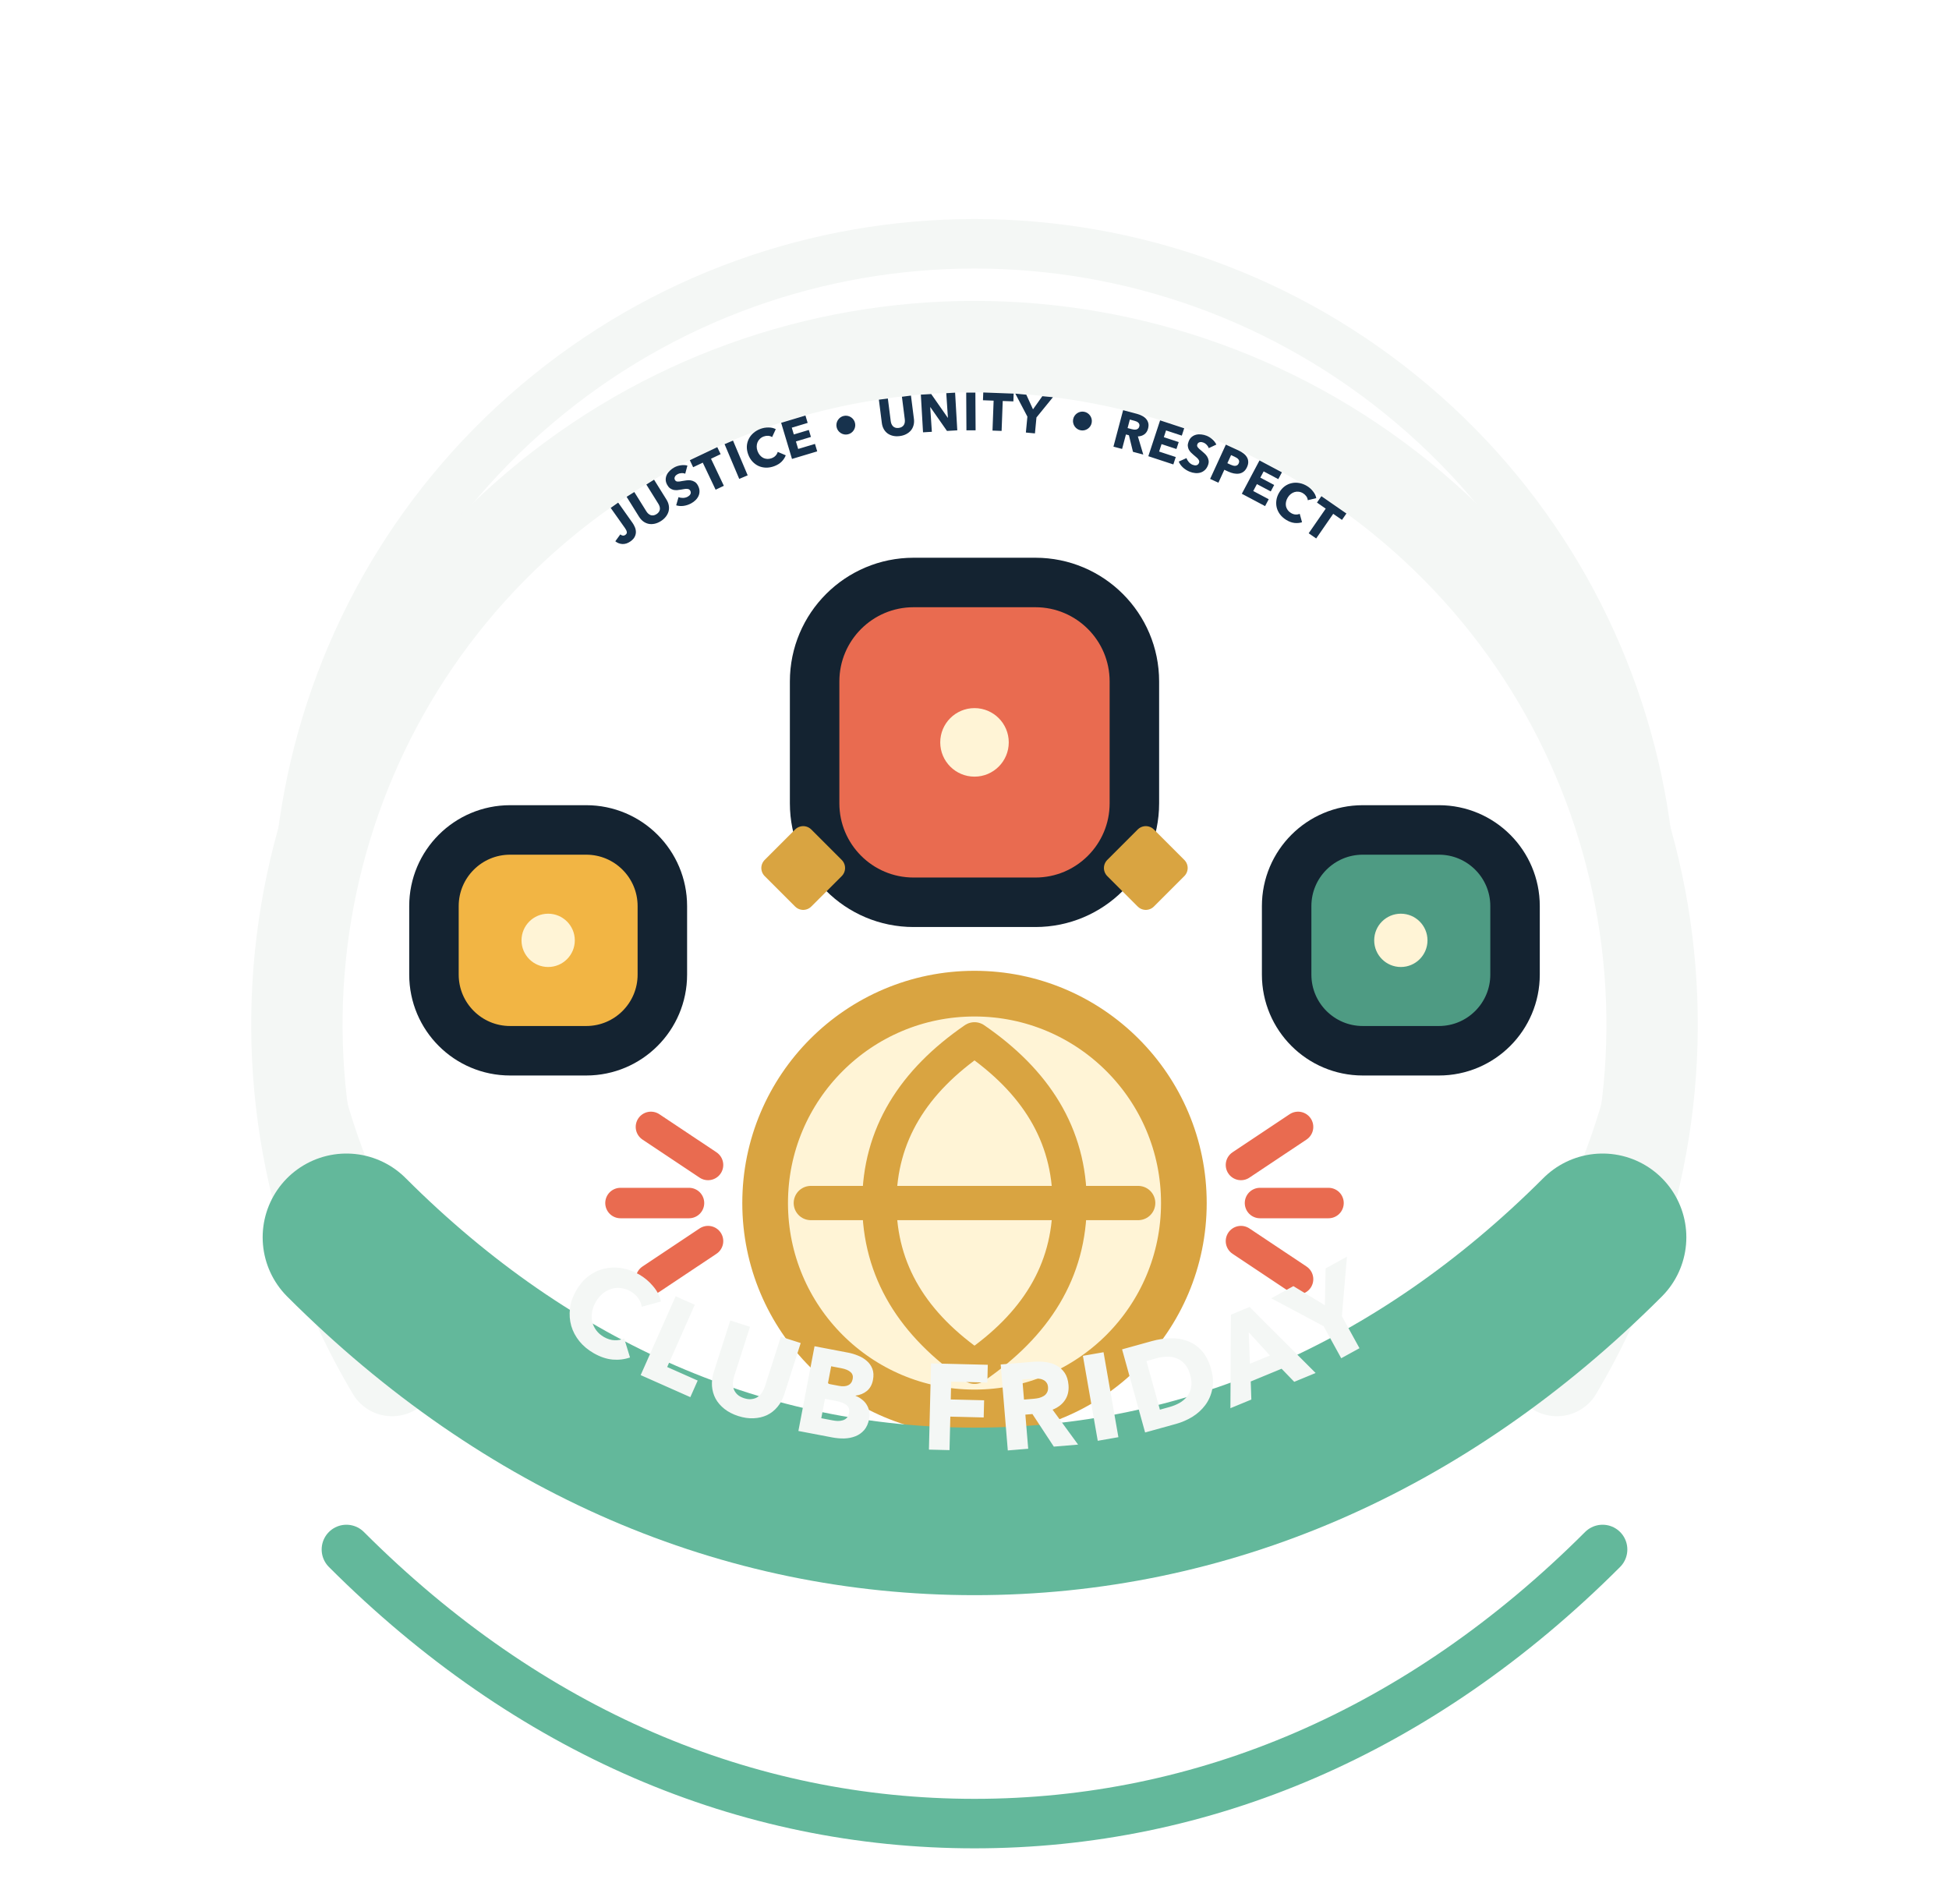
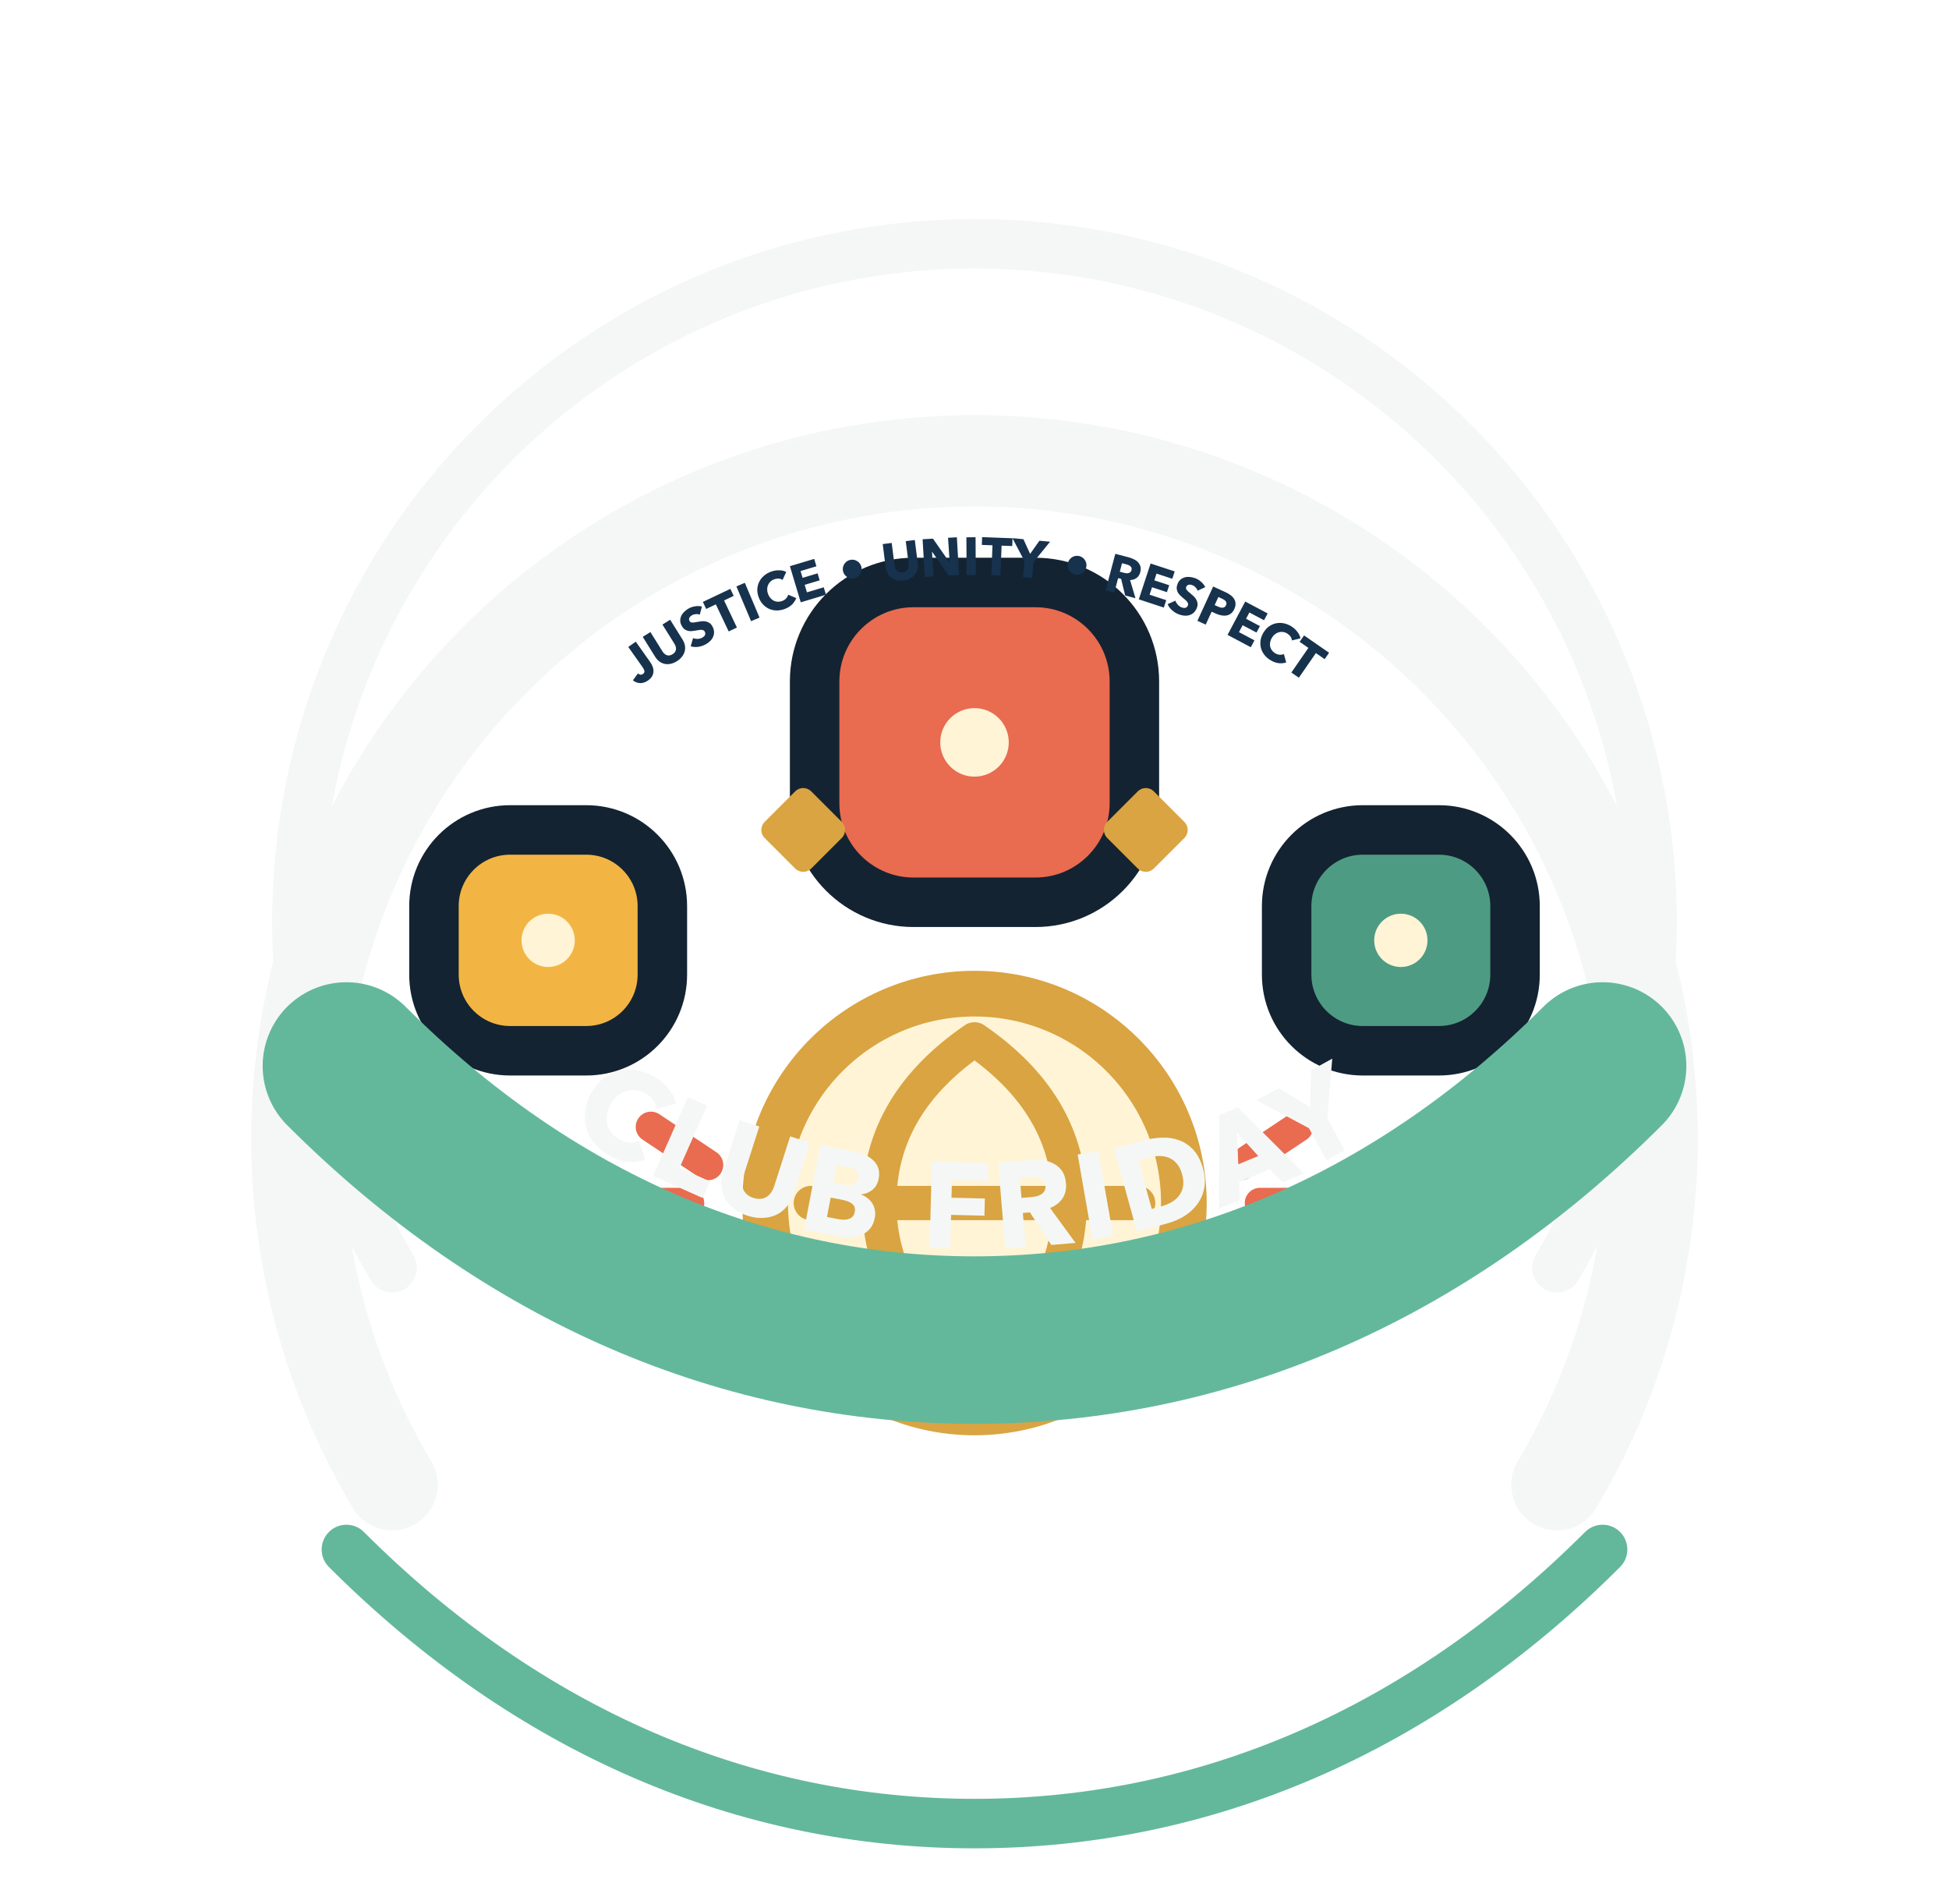
<svg xmlns="http://www.w3.org/2000/svg" viewBox="0 0 512 500" role="img" aria-labelledby="title desc" version="1.1" id="svg15">
  <g stroke="#F4F7F5" stroke-width="13" stroke-linecap="round" stroke-linejoin="round" id="g8">
    <path fill="none" stroke="#F4F7F5" d="M103 333a178 178 0 1 1 306 0" id="path1" />
    <g id="younger-member" aria-label="younger-member">
      <rect x="114" y="218" width="60" height="58" rx="20" fill="#F2B544" stroke="#142331" id="rect1" />
      <circle cx="144" cy="247" r="7" fill="#FFF4D6" stroke="none" id="circle1" />
    </g>
    <g id="adult-member" aria-label="adult-member">
      <rect x="214" y="153" width="84" height="84" rx="26" fill="#E96B50" stroke="#142331" id="rect2" />
      <circle cx="256" cy="195" r="9" fill="#FFF4D6" stroke="none" id="circle2" />
    </g>
    <g id="older-member" aria-label="older-member">
      <rect x="338" y="218" width="60" height="58" rx="20" fill="#4E9B83" stroke="#142331" id="rect3" />
      <circle cx="368" cy="247" r="7" fill="#FFF4D6" stroke="none" id="circle3" />
    </g>
    <circle cx="256" cy="316" r="55" fill="#FFF4D6" stroke="#D9A441" stroke-width="12" id="circle4" />
    <path fill="none" stroke="#D9A441" stroke-width="9" d="M256 273c-16 11-25 25-25 43s9 32 25 43m0-86c16 11 25 25 25 43s-9 32-25 43m-43-43h86" id="path4" />
    <path fill="none" stroke="#E96B50" stroke-width="8" d="M181 316h-18M186 306l-15-10M186 326l-15 10M331 316h18M326 306l15-10M326 326l15 10" id="path5" />
    <path fill="none" stroke="#63B89B" d="M91 407c48 48 105 72 165 72s117-24 165-72" id="path6" />
-     <path fill="#D9A441" stroke="#D9A441" stroke-width="6" d="m211 220 8 8-8 8-8-8z" id="path7" />
-     <path fill="#D9A441" stroke="#D9A441" stroke-width="6" d="m301 220 8 8-8 8-8-8z" id="path8" />
+     <path fill="#D9A441" stroke="#D9A441" stroke-width="6" d="m211 210 8 8-8 8-8-8z" id="path7" />
+     <path fill="#D9A441" stroke="#D9A441" stroke-width="6" d="m301 210 8 8-8 8-8-8z" id="path8" />
  </g>
  <defs id="defs8">
-     <path id="motto-arc" d="M103 360a178 178 0 1 1 306 0" />
-     <path id="name-arc" d="M91 325c48 48 105 72 165 72s117-24 165-72" />
+     <path id="motto-arc" d="M103 390a178 178 0 1 1 306 0" />
+     <path id="name-arc" d="M91 280c48 48 105 72 165 72s117-24 165-72" />
  </defs>
-   <path d="M103 360a178 178 0 1 1 306 0" fill="none" stroke="#F4F7F5" stroke-width="24" stroke-linecap="round" id="path9" />
-   <path d="M91 325c48 48 105 72 165 72s117-24 165-72" fill="none" stroke="#63B89B" stroke-width="44" stroke-linecap="round" id="path10" />
+   <path d="M103 390a178 178 0 1 1 306 0" fill="none" stroke="#F4F7F5" stroke-width="24" stroke-linecap="round" id="path9" />
+   <path d="M91 280c48 48 105 72 165 72s117-24 165-72" fill="none" stroke="#63B89B" stroke-width="44" stroke-linecap="round" id="path10" />
  <g font-family="Avenir Next, Trebuchet MS, Arial, sans-serif" text-anchor="middle" id="g15">
    <g id="text14" style="font-weight:700;font-size:14px;letter-spacing:1.5" aria-label="JUSTICE•UNITY•RESPECT">
-       <path style="fill:#17324d" d="m 166.165,137.345 q 0.34,0.48 0.597,1.087 0.269,0.598 0.287,1.254 0.022,0.636 -0.302,1.294 -0.312,0.65 -1.135,1.232 -1.029,0.728 -2.086,0.687 -1.066,-0.052 -1.885,-0.724 l 1.313,-1.804 q 0.306,0.263 0.65,0.312 0.355,0.041 0.663,-0.178 0.48,-0.34 0.394,-0.776 -0.074,-0.445 -0.455,-0.982 l -3.777,-5.337 1.966,-1.391 3.769,5.325 z m 8.923,-6.108 q 0.474,0.76 0.605,1.553 0.136,0.773 -0.058,1.521 -0.201,0.736 -0.723,1.408 -0.51,0.664 -1.329,1.175 -0.832,0.519 -1.652,0.684 -0.821,0.165 -1.558,0.015 -0.745,-0.163 -1.379,-0.625 -0.642,-0.474 -1.116,-1.234 l -3.267,-5.239 2.02,-1.259 3.163,5.073 q 0.215,0.344 0.491,0.602 0.288,0.25 0.621,0.388 0.338,0.119 0.724,0.076 0.398,-0.05 0.825,-0.317 0.428,-0.267 0.636,-0.594 0.22,-0.335 0.262,-0.691 0.035,-0.368 -0.075,-0.729 -0.109,-0.361 -0.324,-0.705 l -3.163,-5.073 2.031,-1.267 3.267,5.239 z m 4.921,-6.804 q -0.458,-0.198 -1.008,-0.154 -0.544,0.025 -0.95,0.245 -0.209,0.114 -0.411,0.271 -0.189,0.15 -0.301,0.355 -0.119,0.192 -0.148,0.431 -0.024,0.22 0.116,0.478 0.12,0.221 0.287,0.322 0.179,0.094 0.411,0.111 0.245,0.011 0.544,-0.025 0.293,-0.048 0.654,-0.116 0.523,-0.093 1.103,-0.169 0.573,-0.088 1.127,-0.007 0.554,0.082 1.053,0.384 0.492,0.29 0.846,0.942 0.407,0.751 0.425,1.458 0.023,0.688 -0.251,1.299 -0.274,0.611 -0.783,1.11 -0.509,0.5 -1.149,0.847 -0.935,0.508 -1.982,0.662 -1.054,0.142 -1.96,-0.147 l 0.616,-2.151 q 0.534,0.22 1.197,0.21 0.669,-0.029 1.186,-0.309 0.234,-0.127 0.429,-0.296 0.195,-0.169 0.295,-0.367 0.112,-0.204 0.11,-0.442 -0.002,-0.238 -0.142,-0.496 -0.134,-0.246 -0.35,-0.352 -0.217,-0.105 -0.524,-0.114 -0.302,-0.027 -0.706,0.049 -0.399,0.057 -0.903,0.156 -0.492,0.092 -0.998,0.128 -0.494,0.029 -0.967,-0.08 -0.468,-0.128 -0.885,-0.427 -0.412,-0.318 -0.732,-0.909 -0.394,-0.726 -0.379,-1.403 0.015,-0.677 0.314,-1.27 0.299,-0.593 0.822,-1.068 0.516,-0.487 1.131,-0.821 0.738,-0.401 1.648,-0.544 0.922,-0.15 1.788,0.065 z m 6.771,-3.936 3.375,7.107 -2.163,1.027 -3.375,-7.107 -2.529,1.201 -0.877,-1.846 7.221,-3.429 0.877,1.846 z m 7.417,5.295 -3.856,-9.131 2.218,-0.937 3.856,9.131 z m 12.221,-6.196 q -0.358,0.936 -1.11,1.689 -0.758,0.74 -1.941,1.174 -1.078,0.395 -2.128,0.377 -1.037,-0.022 -1.944,-0.421 -0.911,-0.412 -1.625,-1.179 -0.714,-0.767 -1.114,-1.858 -0.41,-1.117 -0.361,-2.164 0.062,-1.052 0.514,-1.933 0.447,-0.895 1.242,-1.574 0.795,-0.679 1.86,-1.069 0.986,-0.361 2.062,-0.353 1.085,-0.01 1.922,0.444 l -0.966,2.084 q -0.474,-0.318 -1.064,-0.341 -0.59,-0.022 -1.129,0.175 -0.592,0.217 -1.009,0.623 -0.409,0.389 -0.624,0.9 -0.215,0.511 -0.22,1.109 -0.009,0.585 0.217,1.203 0.231,0.631 0.621,1.084 0.39,0.454 0.871,0.709 0.49,0.238 1.053,0.27 0.563,0.032 1.142,-0.18 0.67,-0.246 1.074,-0.692 0.403,-0.446 0.551,-0.977 l 2.104,0.899 z m 1.637,0.952 -2.85,-9.493 6.383,-1.916 0.584,1.944 -4.17,1.252 0.535,1.783 3.942,-1.183 0.551,1.837 -3.942,1.183 0.592,1.971 4.412,-1.324 0.588,1.958 z" id="path15" />
-       <path style="fill:#17324d" d="m 224.62,111.146 q 0.109,0.506 0.011,0.986 -0.098,0.479 -0.355,0.878 -0.258,0.399 -0.655,0.685 -0.397,0.286 -0.903,0.395 -0.506,0.109 -0.986,0.011 -0.479,-0.098 -0.878,-0.355 -0.399,-0.258 -0.685,-0.655 -0.286,-0.397 -0.395,-0.903 -0.109,-0.506 -0.011,-0.986 0.098,-0.479 0.355,-0.878 0.258,-0.399 0.655,-0.685 0.397,-0.286 0.903,-0.395 0.506,-0.109 0.986,-0.011 0.479,0.098 0.878,0.355 0.399,0.258 0.685,0.655 0.286,0.397 0.395,0.903 z" id="path16" />
-       <path style="fill:#17324d" d="m 240.087,110.033 q 0.113,0.889 -0.099,1.664 -0.2,0.759 -0.688,1.358 -0.49,0.584 -1.245,0.977 -0.741,0.39 -1.699,0.512 -0.972,0.124 -1.787,-0.069 -0.815,-0.193 -1.422,-0.638 -0.609,-0.459 -0.992,-1.144 -0.385,-0.699 -0.498,-1.588 l -0.778,-6.125 2.361,-0.3 0.754,5.93 q 0.051,0.403 0.194,0.751 0.157,0.347 0.402,0.612 0.258,0.25 0.626,0.372 0.382,0.121 0.882,0.057 0.5,-0.064 0.826,-0.274 0.34,-0.213 0.527,-0.519 0.185,-0.32 0.236,-0.693 0.051,-0.373 1.6e-4,-0.776 l -0.754,-5.93 2.375,-0.302 0.778,6.125 z m 8.68,3.158 -4.358,-6.24 -0.042,0.002 0.431,6.468 -2.32,0.134 -0.573,-9.895 2.725,-0.158 4.343,6.227 0.042,-0.002 -0.43,-6.454 2.32,-0.134 0.573,9.895 z m 5.114,-0.148 -0.058,-9.912 2.408,-0.014 0.058,9.912 z m 9.534,-7.715 -0.295,7.862 -2.392,-0.09 0.295,-7.862 -2.798,-0.105 0.076,-2.043 7.988,0.299 -0.076,2.043 z m 8.861,4.33 -0.397,4.181 -2.383,-0.226 0.397,-4.181 -3.168,-6.038 2.885,0.274 1.758,3.851 2.451,-3.452 2.787,0.264 z" id="path17" />
-       <path style="fill:#17324d" d="m 286.788,111.029 q -0.091,0.51 -0.363,0.916 -0.272,0.406 -0.662,0.678 -0.39,0.272 -0.865,0.386 -0.476,0.114 -0.985,0.023 -0.51,-0.091 -0.916,-0.363 -0.406,-0.272 -0.678,-0.662 -0.272,-0.39 -0.386,-0.865 -0.114,-0.476 -0.023,-0.985 0.091,-0.51 0.363,-0.916 0.272,-0.406 0.662,-0.678 0.39,-0.272 0.865,-0.386 0.476,-0.114 0.985,-0.023 0.51,0.091 0.916,0.363 0.406,0.272 0.678,0.662 0.272,0.39 0.386,0.865 0.114,0.476 0.023,0.985 z" id="path18" />
-       <path style="fill:#17324d" d="m 297.63,118.681 -1.062,-4.352 -0.785,-0.208 -1.009,3.802 -2.273,-0.603 2.542,-9.581 3.654,0.969 q 0.69,0.183 1.3,0.504 0.627,0.311 1.052,0.786 0.438,0.478 0.602,1.116 0.164,0.637 -0.055,1.463 -0.258,0.974 -0.962,1.497 -0.704,0.523 -1.713,0.56 l 1.416,4.764 z m 1.668,-6.669 q 0.09,-0.338 -0.005,-0.581 -0.078,-0.252 -0.279,-0.422 -0.184,-0.179 -0.458,-0.295 -0.26,-0.112 -0.517,-0.181 l -1.231,-0.327 -0.592,2.233 1.096,0.291 q 0.284,0.075 0.593,0.114 0.312,0.025 0.588,-0.032 0.276,-0.057 0.486,-0.248 0.223,-0.187 0.32,-0.552 z m 2.365,7.819 3.096,-9.416 6.331,2.082 -0.634,1.928 -4.136,-1.36 -0.582,1.769 3.91,1.286 -0.599,1.822 -3.91,-1.286 -0.643,1.955 4.376,1.439 -0.638,1.942 z m 15.867,-2.116 q -0.144,-0.477 -0.531,-0.87 -0.369,-0.4 -0.8,-0.569 -0.222,-0.087 -0.472,-0.14 -0.237,-0.048 -0.465,-0.002 -0.223,0.033 -0.425,0.164 -0.184,0.124 -0.291,0.397 -0.092,0.235 -0.062,0.427 0.043,0.197 0.18,0.386 0.15,0.194 0.369,0.4 0.225,0.193 0.51,0.425 0.408,0.34 0.84,0.735 0.437,0.382 0.732,0.858 0.295,0.476 0.385,1.053 0.095,0.563 -0.175,1.254 -0.311,0.795 -0.841,1.264 -0.511,0.461 -1.155,0.645 -0.643,0.184 -1.354,0.116 -0.71,-0.068 -1.388,-0.333 -0.991,-0.388 -1.784,-1.089 -0.788,-0.714 -1.15,-1.593 l 2.042,-0.914 q 0.176,0.55 0.611,1.051 0.453,0.493 1.001,0.708 0.248,0.097 0.503,0.137 0.255,0.04 0.47,-0.011 0.228,-0.046 0.409,-0.201 0.181,-0.155 0.288,-0.428 0.102,-0.261 0.043,-0.494 -0.059,-0.234 -0.25,-0.474 -0.173,-0.248 -0.492,-0.509 -0.301,-0.268 -0.701,-0.59 -0.387,-0.317 -0.741,-0.681 -0.341,-0.359 -0.562,-0.791 -0.203,-0.44 -0.244,-0.952 -0.022,-0.52 0.223,-1.146 0.301,-0.769 0.828,-1.194 0.527,-0.425 1.173,-0.578 0.646,-0.153 1.346,-0.059 0.705,0.081 1.357,0.336 0.782,0.306 1.478,0.91 0.709,0.608 1.102,1.409 z m 10.061,4.981 q -0.362,0.789 -0.906,1.202 -0.538,0.4 -1.186,0.503 -0.648,0.103 -1.367,-0.042 -0.719,-0.145 -1.419,-0.466 l -1.082,-0.496 -1.558,3.398 -2.176,-0.998 4.133,-9.009 3.309,1.518 q 0.738,0.339 1.304,0.783 0.585,0.438 0.904,0.984 0.338,0.54 0.36,1.197 0.041,0.65 -0.315,1.426 z m -2.182,-0.985 q 0.146,-0.318 0.112,-0.58 -0.034,-0.262 -0.198,-0.476 -0.164,-0.214 -0.426,-0.38 -0.25,-0.161 -0.542,-0.295 l -0.954,-0.438 -0.975,2.125 0.916,0.42 q 0.305,0.14 0.609,0.218 0.303,0.077 0.578,0.05 0.287,-0.022 0.508,-0.167 0.226,-0.158 0.372,-0.476 z m 0.817,7.986 4.643,-8.757 5.888,3.122 -0.951,1.794 -3.847,-2.04 -0.872,1.645 3.636,1.928 -0.898,1.695 -3.636,-1.928 -0.964,1.818 4.069,2.158 -0.957,1.806 z m 15.819,7.479 q -0.955,0.303 -2.013,0.184 -1.051,-0.132 -2.127,-0.787 -0.981,-0.597 -1.621,-1.43 -0.628,-0.825 -0.882,-1.783 -0.246,-0.969 -0.09,-2.005 0.156,-1.036 0.76,-2.029 0.619,-1.016 1.468,-1.63 0.861,-0.607 1.832,-0.802 0.979,-0.207 2.005,-0.009 1.026,0.199 1.995,0.789 0.897,0.546 1.561,1.393 0.684,0.842 0.85,1.78 l -2.232,0.542 q -0.047,-0.569 -0.397,-1.045 -0.35,-0.475 -0.84,-0.774 -0.538,-0.328 -1.116,-0.401 -0.559,-0.078 -1.093,0.072 -0.534,0.15 -1.005,0.519 -0.463,0.357 -0.806,0.919 -0.349,0.574 -0.461,1.161 -0.112,0.588 -0.012,1.124 0.119,0.531 0.445,0.992 0.326,0.461 0.852,0.781 0.61,0.371 1.21,0.409 0.6,0.037 1.108,-0.178 l 0.607,2.206 z m 8.191,-2.209 -4.477,6.47 -1.969,-1.362 4.477,-6.47 -2.302,-1.593 1.163,-1.681 6.573,4.549 -1.163,1.681 z" id="path19" />
+       <path style="fill:#17324d" d="m 170.786,173.875 q 0.34,0.48 0.597,1.087 0.269,0.598 0.287,1.254 0.022,0.636 -0.302,1.294 -0.312,0.65 -1.135,1.232 -1.029,0.728 -2.086,0.687 -1.066,-0.052 -1.885,-0.724 l 1.313,-1.804 q 0.306,0.263 0.65,0.312 0.355,0.041 0.663,-0.178 0.48,-0.34 0.394,-0.776 -0.074,-0.445 -0.455,-0.982 l -3.777,-5.337 1.966,-1.391 3.769,5.325 z m 8.535,-5.85 q 0.474,0.76 0.605,1.553 0.136,0.773 -0.058,1.521 -0.201,0.736 -0.723,1.408 -0.51,0.664 -1.329,1.175 -0.832,0.519 -1.652,0.684 -0.821,0.165 -1.558,0.015 -0.745,-0.163 -1.379,-0.625 -0.642,-0.474 -1.116,-1.234 l -3.267,-5.239 2.02,-1.259 3.163,5.073 q 0.215,0.345 0.491,0.602 0.288,0.25 0.621,0.388 0.338,0.119 0.724,0.076 0.398,-0.05 0.825,-0.317 0.428,-0.267 0.636,-0.594 0.22,-0.335 0.262,-0.691 0.035,-0.368 -0.075,-0.729 -0.109,-0.361 -0.324,-0.705 l -3.163,-5.073 2.031,-1.267 3.267,5.239 z m 4.505,-6.561 q -0.458,-0.198 -1.008,-0.154 -0.544,0.025 -0.95,0.245 -0.209,0.114 -0.411,0.271 -0.189,0.15 -0.301,0.355 -0.119,0.192 -0.148,0.431 -0.024,0.22 0.116,0.478 0.12,0.221 0.287,0.322 0.179,0.094 0.411,0.111 0.245,0.011 0.544,-0.025 0.293,-0.048 0.654,-0.116 0.523,-0.093 1.103,-0.169 0.573,-0.088 1.127,-0.007 0.554,0.082 1.053,0.384 0.492,0.29 0.846,0.942 0.407,0.751 0.425,1.458 0.023,0.688 -0.251,1.299 -0.274,0.611 -0.783,1.11 -0.509,0.5 -1.149,0.847 -0.935,0.508 -1.982,0.662 -1.054,0.142 -1.96,-0.147 l 0.616,-2.151 q 0.534,0.22 1.197,0.21 0.669,-0.029 1.186,-0.309 0.234,-0.127 0.429,-0.296 0.195,-0.169 0.295,-0.367 0.112,-0.204 0.11,-0.442 -0.002,-0.238 -0.142,-0.496 -0.134,-0.246 -0.35,-0.352 -0.217,-0.105 -0.524,-0.114 -0.302,-0.027 -0.706,0.049 -0.399,0.057 -0.903,0.156 -0.492,0.092 -0.998,0.128 -0.494,0.029 -0.967,-0.08 -0.468,-0.128 -0.885,-0.427 -0.412,-0.318 -0.732,-0.909 -0.394,-0.726 -0.379,-1.403 0.015,-0.677 0.314,-1.27 0.299,-0.593 0.822,-1.068 0.516,-0.487 1.131,-0.821 0.738,-0.401 1.648,-0.544 0.922,-0.15 1.788,0.065 z m 6.386,-3.74 3.375,7.107 -2.163,1.027 -3.375,-7.107 -2.529,1.201 -0.877,-1.846 7.221,-3.43 0.877,1.846 z m 7.097,5.438 -3.856,-9.131 2.218,-0.937 3.856,9.131 z m 11.862,-6.055 q -0.358,0.936 -1.11,1.689 -0.758,0.74 -1.941,1.174 -1.078,0.395 -2.128,0.377 -1.037,-0.022 -1.944,-0.421 -0.911,-0.412 -1.625,-1.179 -0.714,-0.767 -1.114,-1.858 -0.41,-1.117 -0.361,-2.164 0.062,-1.052 0.514,-1.933 0.447,-0.895 1.242,-1.574 0.795,-0.679 1.86,-1.069 0.986,-0.361 2.062,-0.353 1.085,-0.01 1.922,0.444 l -0.966,2.084 q -0.474,-0.318 -1.064,-0.341 -0.59,-0.022 -1.129,0.175 -0.592,0.217 -1.009,0.623 -0.409,0.389 -0.624,0.9 -0.215,0.511 -0.22,1.109 -0.009,0.585 0.217,1.203 0.231,0.631 0.621,1.084 0.39,0.454 0.871,0.709 0.49,0.238 1.053,0.27 0.563,0.032 1.142,-0.18 0.67,-0.246 1.074,-0.692 0.403,-0.446 0.551,-0.977 l 2.104,0.899 z m 1.184,1.103 -2.85,-9.493 6.383,-1.916 0.584,1.944 -4.17,1.252 0.535,1.783 3.942,-1.183 0.551,1.837 -3.942,1.183 0.592,1.971 4.412,-1.324 0.588,1.958 z" id="path15" />
+       <path style="fill:#17324d" d="m 226.3,148.968 q 0.109,0.506 0.011,0.986 -0.098,0.479 -0.355,0.878 -0.258,0.399 -0.655,0.685 -0.397,0.286 -0.903,0.395 -0.506,0.109 -0.986,0.011 -0.479,-0.098 -0.878,-0.355 -0.399,-0.258 -0.685,-0.655 -0.286,-0.397 -0.395,-0.903 -0.109,-0.506 -0.011,-0.986 0.098,-0.479 0.355,-0.878 0.258,-0.399 0.655,-0.685 0.397,-0.286 0.903,-0.395 0.506,-0.109 0.986,-0.011 0.479,0.098 0.878,0.355 0.399,0.258 0.685,0.655 0.286,0.397 0.395,0.903 z" id="path16" />
+       <path style="fill:#17324d" d="m 241.096,147.969 q 0.113,0.889 -0.099,1.664 -0.2,0.759 -0.688,1.358 -0.49,0.584 -1.245,0.977 -0.741,0.39 -1.699,0.512 -0.972,0.124 -1.787,-0.069 -0.815,-0.193 -1.422,-0.638 -0.609,-0.459 -0.992,-1.144 -0.385,-0.699 -0.498,-1.588 l -0.778,-6.125 2.361,-0.3 0.754,5.93 q 0.051,0.403 0.194,0.751 0.157,0.347 0.402,0.612 0.258,0.25 0.626,0.372 0.382,0.121 0.882,0.057 0.5,-0.064 0.826,-0.274 0.34,-0.213 0.527,-0.519 0.185,-0.32 0.236,-0.693 0.051,-0.373 1.6e-4,-0.776 l -0.754,-5.93 2.375,-0.302 0.778,6.125 z m 8.134,3.208 -4.358,-6.24 -0.042,0.002 0.431,6.468 -2.32,0.134 -0.573,-9.895 2.725,-0.158 4.343,6.227 0.042,-0.002 -0.43,-6.454 2.32,-0.134 0.573,9.895 z m 4.698,-0.134 -0.058,-9.912 2.408,-0.014 0.058,9.912 z m 9.187,-7.72 -0.295,7.862 -2.392,-0.09 0.295,-7.862 -2.798,-0.105 0.076,-2.043 7.988,0.299 -0.076,2.043 z m 8.405,4.3 -0.397,4.181 -2.383,-0.226 0.397,-4.181 -3.168,-6.038 2.885,0.274 1.758,3.851 2.451,-3.452 2.787,0.264 z" id="path17" />
+       <path style="fill:#17324d" d="m 285.379,148.904 q -0.091,0.51 -0.363,0.916 -0.272,0.406 -0.662,0.678 -0.39,0.272 -0.865,0.386 -0.476,0.114 -0.985,0.023 -0.51,-0.091 -0.916,-0.363 -0.406,-0.272 -0.678,-0.662 -0.272,-0.39 -0.386,-0.865 -0.114,-0.476 -0.023,-0.985 0.091,-0.51 0.363,-0.916 0.272,-0.406 0.662,-0.678 0.39,-0.272 0.865,-0.386 0.476,-0.114 0.985,-0.023 0.51,0.091 0.916,0.363 0.406,0.272 0.678,0.662 0.272,0.39 0.386,0.865 0.114,0.476 0.023,0.985 z" id="path18" />
+       <path style="fill:#17324d" d="m 295.579,156.413 -1.062,-4.352 -0.785,-0.208 -1.009,3.802 -2.273,-0.603 2.542,-9.581 3.654,0.969 q 0.69,0.183 1.3,0.504 0.627,0.311 1.052,0.786 0.438,0.478 0.602,1.116 0.164,0.637 -0.055,1.463 -0.258,0.974 -0.962,1.497 -0.704,0.523 -1.713,0.56 l 1.416,4.764 z m 1.668,-6.669 q 0.09,-0.338 -0.005,-0.581 -0.078,-0.252 -0.279,-0.422 -0.184,-0.179 -0.458,-0.295 -0.26,-0.112 -0.517,-0.181 l -1.231,-0.327 -0.592,2.233 1.096,0.291 q 0.284,0.075 0.593,0.114 0.312,0.025 0.588,-0.032 0.276,-0.057 0.486,-0.248 0.223,-0.187 0.32,-0.552 z m 1.917,7.686 3.096,-9.416 6.331,2.082 -0.634,1.928 -4.136,-1.36 -0.582,1.769 3.91,1.286 -0.599,1.822 -3.91,-1.286 -0.643,1.955 4.376,1.439 -0.638,1.942 z m 15.449,-2.267 q -0.144,-0.477 -0.531,-0.87 -0.369,-0.4 -0.8,-0.569 -0.222,-0.087 -0.472,-0.14 -0.237,-0.048 -0.465,-0.002 -0.223,0.033 -0.425,0.164 -0.184,0.124 -0.291,0.397 -0.092,0.235 -0.062,0.427 0.043,0.197 0.18,0.386 0.15,0.194 0.369,0.4 0.225,0.193 0.51,0.425 0.408,0.34 0.84,0.735 0.437,0.382 0.732,0.858 0.295,0.476 0.385,1.053 0.095,0.563 -0.175,1.254 -0.311,0.795 -0.841,1.264 -0.511,0.461 -1.155,0.645 -0.643,0.184 -1.354,0.116 -0.71,-0.068 -1.388,-0.333 -0.991,-0.388 -1.784,-1.089 -0.788,-0.714 -1.15,-1.593 l 2.042,-0.914 q 0.176,0.55 0.611,1.051 0.453,0.493 1.001,0.708 0.248,0.097 0.503,0.137 0.255,0.04 0.47,-0.011 0.228,-0.046 0.409,-0.201 0.181,-0.155 0.288,-0.428 0.102,-0.261 0.043,-0.494 -0.059,-0.234 -0.25,-0.474 -0.173,-0.248 -0.492,-0.509 -0.301,-0.268 -0.701,-0.59 -0.387,-0.317 -0.741,-0.681 -0.341,-0.359 -0.562,-0.791 -0.203,-0.44 -0.244,-0.952 -0.022,-0.52 0.223,-1.146 0.301,-0.769 0.828,-1.194 0.527,-0.425 1.173,-0.578 0.646,-0.153 1.346,-0.059 0.705,0.081 1.357,0.336 0.782,0.306 1.478,0.91 0.709,0.608 1.102,1.409 z m 9.642,4.803 q -0.362,0.789 -0.906,1.202 -0.538,0.4 -1.186,0.503 -0.648,0.103 -1.367,-0.042 -0.719,-0.145 -1.419,-0.466 l -1.082,-0.496 -1.558,3.398 -2.176,-0.998 4.133,-9.009 3.309,1.518 q 0.738,0.339 1.304,0.783 0.585,0.438 0.904,0.984 0.338,0.54 0.36,1.197 0.041,0.65 -0.315,1.426 z m -2.182,-0.985 q 0.146,-0.318 0.112,-0.58 -0.034,-0.262 -0.198,-0.476 -0.164,-0.214 -0.426,-0.38 -0.25,-0.161 -0.542,-0.295 l -0.954,-0.438 -0.975,2.125 0.916,0.42 q 0.305,0.14 0.609,0.218 0.303,0.077 0.578,0.05 0.287,-0.022 0.508,-0.167 0.226,-0.158 0.372,-0.476 z m 0.405,7.782 4.643,-8.757 5.888,3.122 -0.951,1.794 -3.847,-2.04 -0.872,1.645 3.636,1.928 -0.898,1.695 -3.636,-1.928 -0.964,1.818 4.069,2.158 -0.957,1.806 z m 15.406,7.244 q -0.955,0.303 -2.013,0.184 -1.051,-0.132 -2.127,-0.787 -0.981,-0.597 -1.621,-1.43 -0.628,-0.825 -0.882,-1.783 -0.246,-0.969 -0.09,-2.005 0.156,-1.036 0.76,-2.029 0.619,-1.016 1.468,-1.63 0.861,-0.607 1.832,-0.802 0.979,-0.207 2.005,-0.009 1.026,0.199 1.995,0.789 0.897,0.546 1.561,1.393 0.684,0.842 0.85,1.78 l -2.232,0.542 q -0.047,-0.569 -0.397,-1.045 -0.35,-0.475 -0.84,-0.774 -0.538,-0.328 -1.116,-0.401 -0.559,-0.078 -1.093,0.072 -0.534,0.15 -1.005,0.519 -0.463,0.357 -0.806,0.919 -0.349,0.574 -0.461,1.161 -0.112,0.588 -0.012,1.124 0.119,0.531 0.445,0.992 0.326,0.461 0.852,0.781 0.61,0.371 1.21,0.409 0.6,0.037 1.108,-0.178 l 0.607,2.206 z m 7.799,-2.463 -4.477,6.47 -1.969,-1.362 4.477,-6.47 -2.302,-1.593 1.163,-1.681 6.573,4.549 -1.163,1.681 z" id="path19" />
    </g>
-     <path d="m 165.504,356.565 q -2.162,0.757 -4.588,0.553 -2.41,-0.231 -4.912,-1.657 -2.28,-1.299 -3.798,-3.159 -1.491,-1.844 -2.132,-4.014 -0.626,-2.198 -0.339,-4.576 0.287,-2.378 1.602,-4.685 1.347,-2.363 3.246,-3.822 1.927,-1.443 4.134,-1.954 2.222,-0.538 4.58,-0.152 2.358,0.386 4.61,1.669 2.085,1.188 3.659,3.08 1.618,1.879 2.061,4.01 l -5.063,1.387 q -0.144,-1.298 -0.975,-2.36 -0.831,-1.063 -1.971,-1.712 -1.251,-0.713 -2.577,-0.842 -1.282,-0.141 -2.492,0.237 -1.21,0.379 -2.261,1.253 -1.035,0.847 -1.78,2.153 -0.76,1.335 -0.977,2.684 -0.217,1.35 0.047,2.568 0.307,1.206 1.082,2.237 0.775,1.031 1.999,1.728 1.418,0.808 2.791,0.854 1.373,0.046 2.52,-0.479 l 1.534,4.999 z m 2.798,4.632 9.19,-20.708 5.031,2.233 -7.256,16.35 8.014,3.557 -1.934,4.358 z m 37.735,5.019 q -0.625,1.95 -1.813,3.351 -1.148,1.38 -2.738,2.147 -1.58,0.737 -3.522,0.82 -1.912,0.093 -4.014,-0.581 -2.133,-0.684 -3.635,-1.87 -1.501,-1.187 -2.329,-2.695 -0.817,-1.539 -0.95,-3.329 -0.122,-1.82 0.503,-3.77 l 4.306,-13.439 5.181,1.66 -4.17,13.012 q -0.283,0.884 -0.324,1.744 -0.01,0.87 0.242,1.657 0.292,0.766 0.937,1.376 0.675,0.62 1.772,0.971 1.097,0.352 1.976,0.23 0.909,-0.112 1.592,-0.565 0.693,-0.484 1.16,-1.208 0.467,-0.724 0.75,-1.608 l 4.17,-13.012 5.211,1.67 -4.306,13.439 z m 22.285,6.487 q -0.347,1.823 -1.31,2.943 -0.957,1.088 -2.295,1.615 -1.338,0.527 -2.944,0.579 -1.569,0.027 -3.172,-0.279 l -8.864,-1.69 4.242,-22.255 8.864,1.69 q 1.289,0.246 2.587,0.786 1.304,0.509 2.278,1.379 0.98,0.838 1.462,2.07 0.482,1.232 0.158,2.929 -0.353,1.855 -1.593,2.889 -1.234,1.003 -2.97,1.226 l -0.012,0.063 q 0.913,0.337 1.646,0.933 0.771,0.57 1.242,1.344 0.503,0.78 0.681,1.726 0.209,0.952 -2.3e-4,2.052 z m -4.319,-10.498 q 0.216,-1.132 -0.569,-1.802 -0.747,-0.696 -2.444,-1.02 l -2.64,-0.503 -0.875,4.589 2.892,0.551 q 1.509,0.288 2.44,-0.154 0.969,-0.467 1.196,-1.661 z m -0.961,8.971 q 0.264,-1.383 -0.672,-2.115 -0.935,-0.732 -2.664,-1.062 l -2.986,-0.569 -0.971,5.092 3.018,0.575 q 0.629,0.12 1.307,0.151 0.716,0.006 1.304,-0.175 0.62,-0.175 1.061,-0.612 0.448,-0.468 0.603,-1.286 z m 26.834,-8.253 -0.115,4.671 8.765,0.216 -0.111,4.511 -8.765,-0.216 -0.216,8.797 -5.406,-0.133 0.557,-22.649 14.907,0.367 -0.115,4.671 z m 26.96,17.06 -5.622,-8.557 -1.85,0.153 0.743,8.961 -5.358,0.444 -1.871,-22.579 8.61,-0.714 q 1.626,-0.135 3.186,0.089 1.589,0.189 2.867,0.886 1.31,0.694 2.152,1.941 0.842,1.247 1.003,3.192 0.19,2.296 -0.924,3.962 -1.114,1.666 -3.259,2.518 l 6.701,9.174 z m -1.521,-15.64 q -0.066,-0.797 -0.457,-1.247 -0.361,-0.484 -0.924,-0.694 -0.534,-0.245 -1.212,-0.285 -0.646,-0.043 -1.252,0.007 l -2.902,0.24 0.436,5.262 2.583,-0.214 q 0.67,-0.056 1.363,-0.209 0.691,-0.186 1.241,-0.52 0.55,-0.335 0.856,-0.906 0.338,-0.574 0.266,-1.435 z m 13.063,14.109 -3.901,-22.318 5.422,-0.948 3.901,22.318 z m 29.785,-18.813 q 0.795,2.868 0.296,5.264 -0.476,2.357 -1.858,4.201 -1.359,1.805 -3.37,3.059 -2.019,1.223 -4.27,1.847 l -8.141,2.256 -6.05,-21.833 7.895,-2.188 q 2.313,-0.641 4.718,-0.71 2.396,-0.1 4.505,0.678 2.1,0.746 3.76,2.544 1.66,1.798 2.515,4.882 z m -5.489,1.521 q -0.513,-1.85 -1.463,-2.882 -0.928,-1.071 -2.142,-1.498 -1.192,-0.467 -2.573,-0.416 -1.35,0.042 -2.707,0.418 l -2.621,0.726 3.538,12.767 2.498,-0.692 q 1.419,-0.393 2.628,-1.06 1.232,-0.707 2.014,-1.72 0.813,-1.022 1.057,-2.418 0.275,-1.404 -0.229,-3.224 z m 27.322,1.803 -3.325,-3.439 -8.104,3.348 0.16,4.746 -5.501,2.273 0.134,-24.568 4.91,-2.028 17.345,17.348 z m -11.96,-13.028 0.307,8.287 5.264,-2.175 z m 24.473,-4.216 4.626,8.412 -4.795,2.637 -4.626,-8.412 -13.75,-7.338 5.804,-3.192 8.274,5.018 0.193,-9.675 5.608,-3.084 z" id="text15" style="font-weight:800;font-size:32px;letter-spacing:4;fill:#f4f7f5" aria-label="CLUB FRIDAY" />
+     <path d="m 169.465,304.614 q -2.162,0.757 -4.588,0.553 -2.41,-0.231 -4.912,-1.657 -2.28,-1.299 -3.798,-3.159 -1.491,-1.844 -2.132,-4.014 -0.626,-2.198 -0.339,-4.576 0.287,-2.378 1.602,-4.685 1.347,-2.363 3.246,-3.822 1.927,-1.443 4.133,-1.954 2.222,-0.538 4.58,-0.152 2.358,0.386 4.61,1.669 2.085,1.188 3.659,3.08 1.618,1.879 2.061,4.01 l -5.063,1.387 q -0.144,-1.298 -0.975,-2.36 -0.831,-1.063 -1.971,-1.712 -1.251,-0.713 -2.577,-0.842 -1.282,-0.141 -2.492,0.237 -1.21,0.379 -2.261,1.253 -1.035,0.847 -1.78,2.153 -0.76,1.335 -0.977,2.684 -0.217,1.35 0.047,2.568 0.307,1.206 1.082,2.237 0.775,1.031 1.999,1.728 1.418,0.808 2.791,0.854 1.373,0.046 2.52,-0.479 l 1.534,4.999 z m 2.083,4.27 9.19,-20.708 5.031,2.233 -7.256,16.35 8.014,3.557 -1.934,4.358 z m 36.931,4.713 q -0.625,1.95 -1.813,3.351 -1.148,1.38 -2.738,2.147 -1.58,0.737 -3.522,0.82 -1.912,0.093 -4.014,-0.581 -2.133,-0.684 -3.635,-1.87 -1.501,-1.187 -2.329,-2.695 -0.817,-1.539 -0.95,-3.329 -0.122,-1.82 0.503,-3.77 l 4.306,-13.439 5.181,1.66 -4.17,13.012 q -0.283,0.884 -0.324,1.744 -0.01,0.87 0.242,1.657 0.292,0.766 0.937,1.376 0.675,0.62 1.772,0.971 1.097,0.352 1.976,0.23 0.909,-0.112 1.592,-0.565 0.693,-0.484 1.16,-1.208 0.467,-0.724 0.75,-1.608 l 4.17,-13.012 5.211,1.67 -4.306,13.439 z m 21.341,6.247 q -0.347,1.823 -1.31,2.943 -0.957,1.088 -2.295,1.615 -1.338,0.527 -2.944,0.579 -1.569,0.027 -3.172,-0.279 l -8.864,-1.69 4.242,-22.255 8.864,1.69 q 1.289,0.246 2.587,0.786 1.304,0.509 2.278,1.379 0.98,0.838 1.462,2.07 0.482,1.232 0.158,2.929 -0.353,1.855 -1.593,2.889 -1.234,1.003 -2.97,1.226 l -0.012,0.063 q 0.913,0.337 1.646,0.933 0.771,0.57 1.242,1.344 0.503,0.78 0.681,1.726 0.209,0.952 -2.4e-4,2.052 z m -4.319,-10.498 q 0.216,-1.132 -0.569,-1.802 -0.747,-0.696 -2.444,-1.02 l -2.64,-0.503 -0.875,4.589 2.892,0.551 q 1.509,0.288 2.44,-0.154 0.969,-0.467 1.196,-1.661 z m -0.961,8.971 q 0.264,-1.383 -0.672,-2.115 -0.935,-0.732 -2.664,-1.062 l -2.986,-0.569 -0.971,5.092 3.018,0.575 q 0.629,0.12 1.307,0.151 0.716,0.006 1.304,-0.175 0.62,-0.175 1.061,-0.612 0.448,-0.468 0.603,-1.286 z m 25.533,-8.392 -0.115,4.671 8.765,0.216 -0.111,4.511 -8.765,-0.216 -0.216,8.797 -5.406,-0.133 0.557,-22.649 14.907,0.367 -0.115,4.671 z m 26.103,17.084 -5.622,-8.557 -1.85,0.153 0.743,8.961 -5.358,0.444 -1.871,-22.579 8.61,-0.714 q 1.626,-0.135 3.186,0.089 1.589,0.189 2.867,0.886 1.31,0.694 2.152,1.941 0.842,1.247 1.003,3.192 0.19,2.296 -0.924,3.962 -1.114,1.666 -3.259,2.518 l 6.701,9.174 z m -1.521,-15.64 q -0.066,-0.797 -0.457,-1.247 -0.361,-0.484 -0.924,-0.694 -0.534,-0.245 -1.212,-0.285 -0.646,-0.043 -1.252,0.007 l -2.902,0.24 0.436,5.262 2.583,-0.214 q 0.67,-0.056 1.363,-0.209 0.691,-0.186 1.241,-0.52 0.55,-0.335 0.856,-0.906 0.338,-0.574 0.266,-1.435 z m 12.346,14.201 -3.901,-22.318 5.422,-0.948 3.901,22.318 z m 29.026,-18.642 q 0.795,2.868 0.296,5.264 -0.476,2.357 -1.858,4.201 -1.359,1.805 -3.37,3.059 -2.019,1.223 -4.27,1.847 l -8.141,2.256 -6.05,-21.833 7.895,-2.188 q 2.313,-0.641 4.718,-0.71 2.396,-0.1 4.505,0.678 2.1,0.746 3.76,2.544 1.66,1.798 2.515,4.882 z m -5.489,1.521 q -0.513,-1.85 -1.463,-2.882 -0.928,-1.071 -2.142,-1.498 -1.192,-0.467 -2.573,-0.416 -1.35,0.042 -2.707,0.418 l -2.621,0.726 3.538,12.767 2.498,-0.692 q 1.419,-0.393 2.628,-1.06 1.232,-0.707 2.014,-1.72 0.813,-1.022 1.057,-2.418 0.275,-1.404 -0.229,-3.224 z m 26.404,2.119 -3.325,-3.439 -8.104,3.348 0.16,4.746 -5.501,2.273 0.134,-24.568 4.91,-2.028 17.345,17.348 z m -11.96,-13.028 0.307,8.287 5.264,-2.175 z m 23.672,-3.832 4.626,8.412 -4.795,2.637 -4.626,-8.412 -13.75,-7.338 5.804,-3.192 8.274,5.018 0.193,-9.675 5.608,-3.084 z" id="text15" style="font-weight:800;font-size:32px;letter-spacing:4;fill:#f4f7f5" aria-label="CLUB FRIDAY" />
  </g>
</svg>
